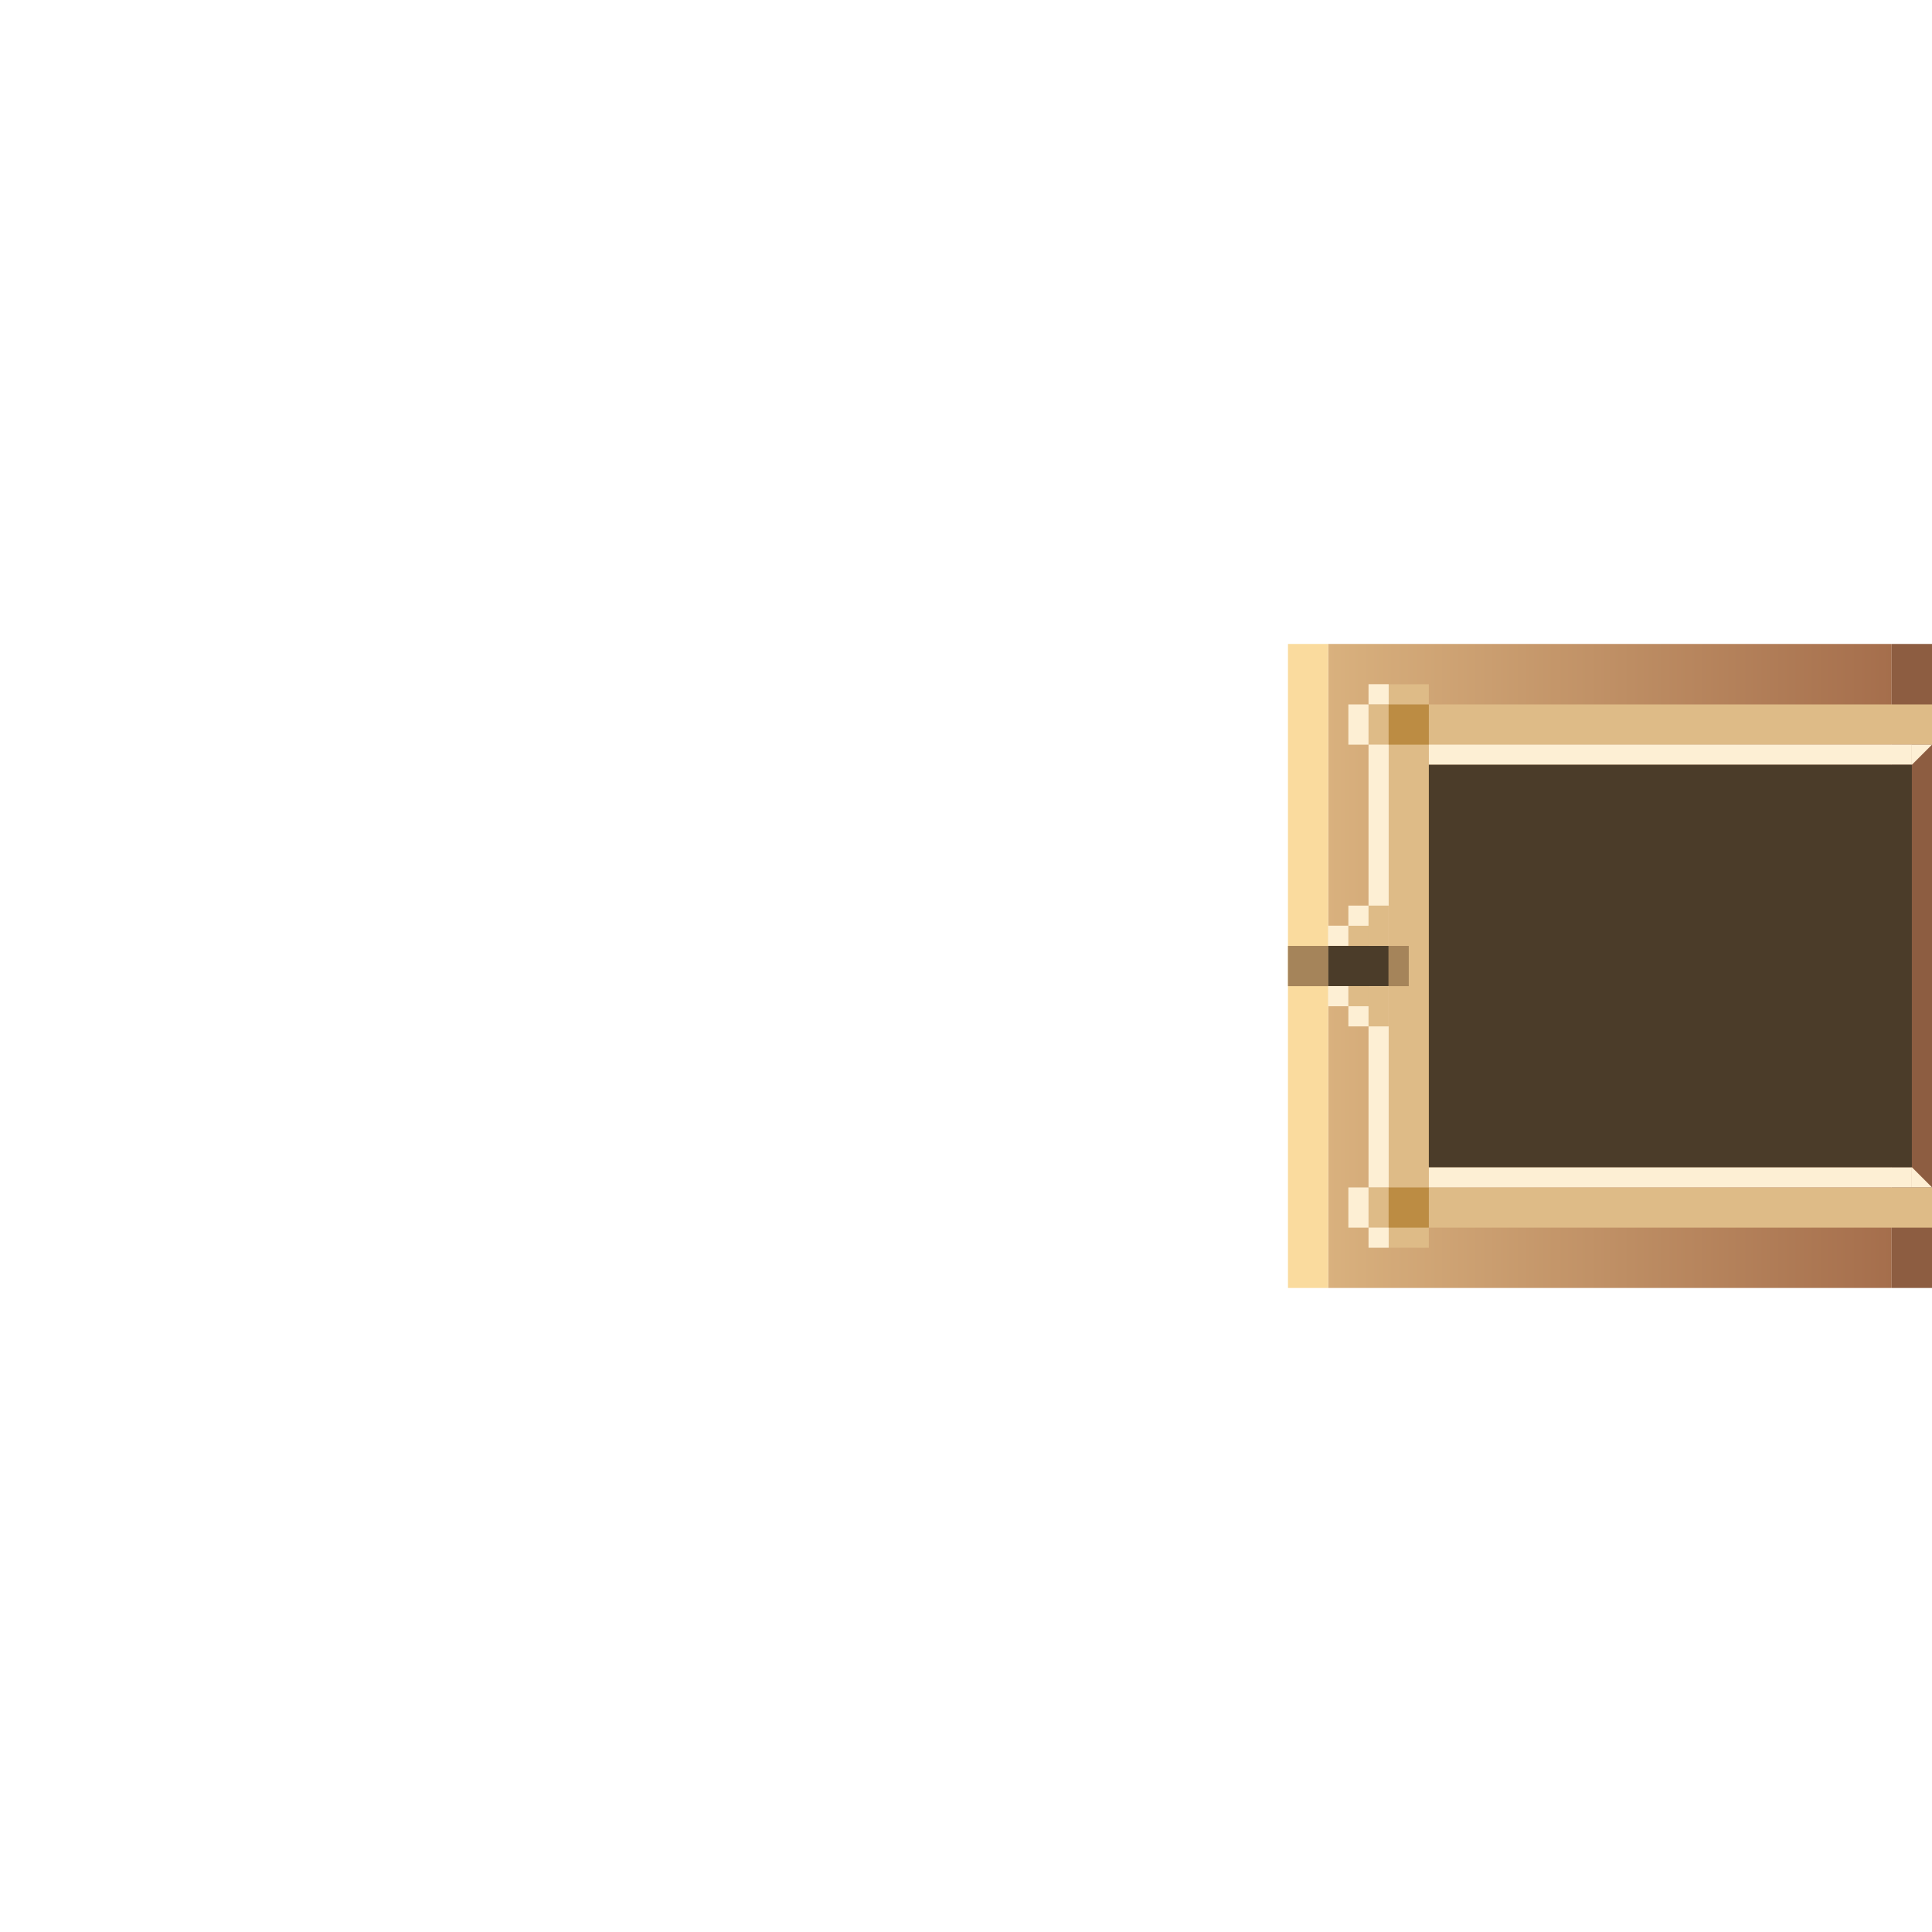
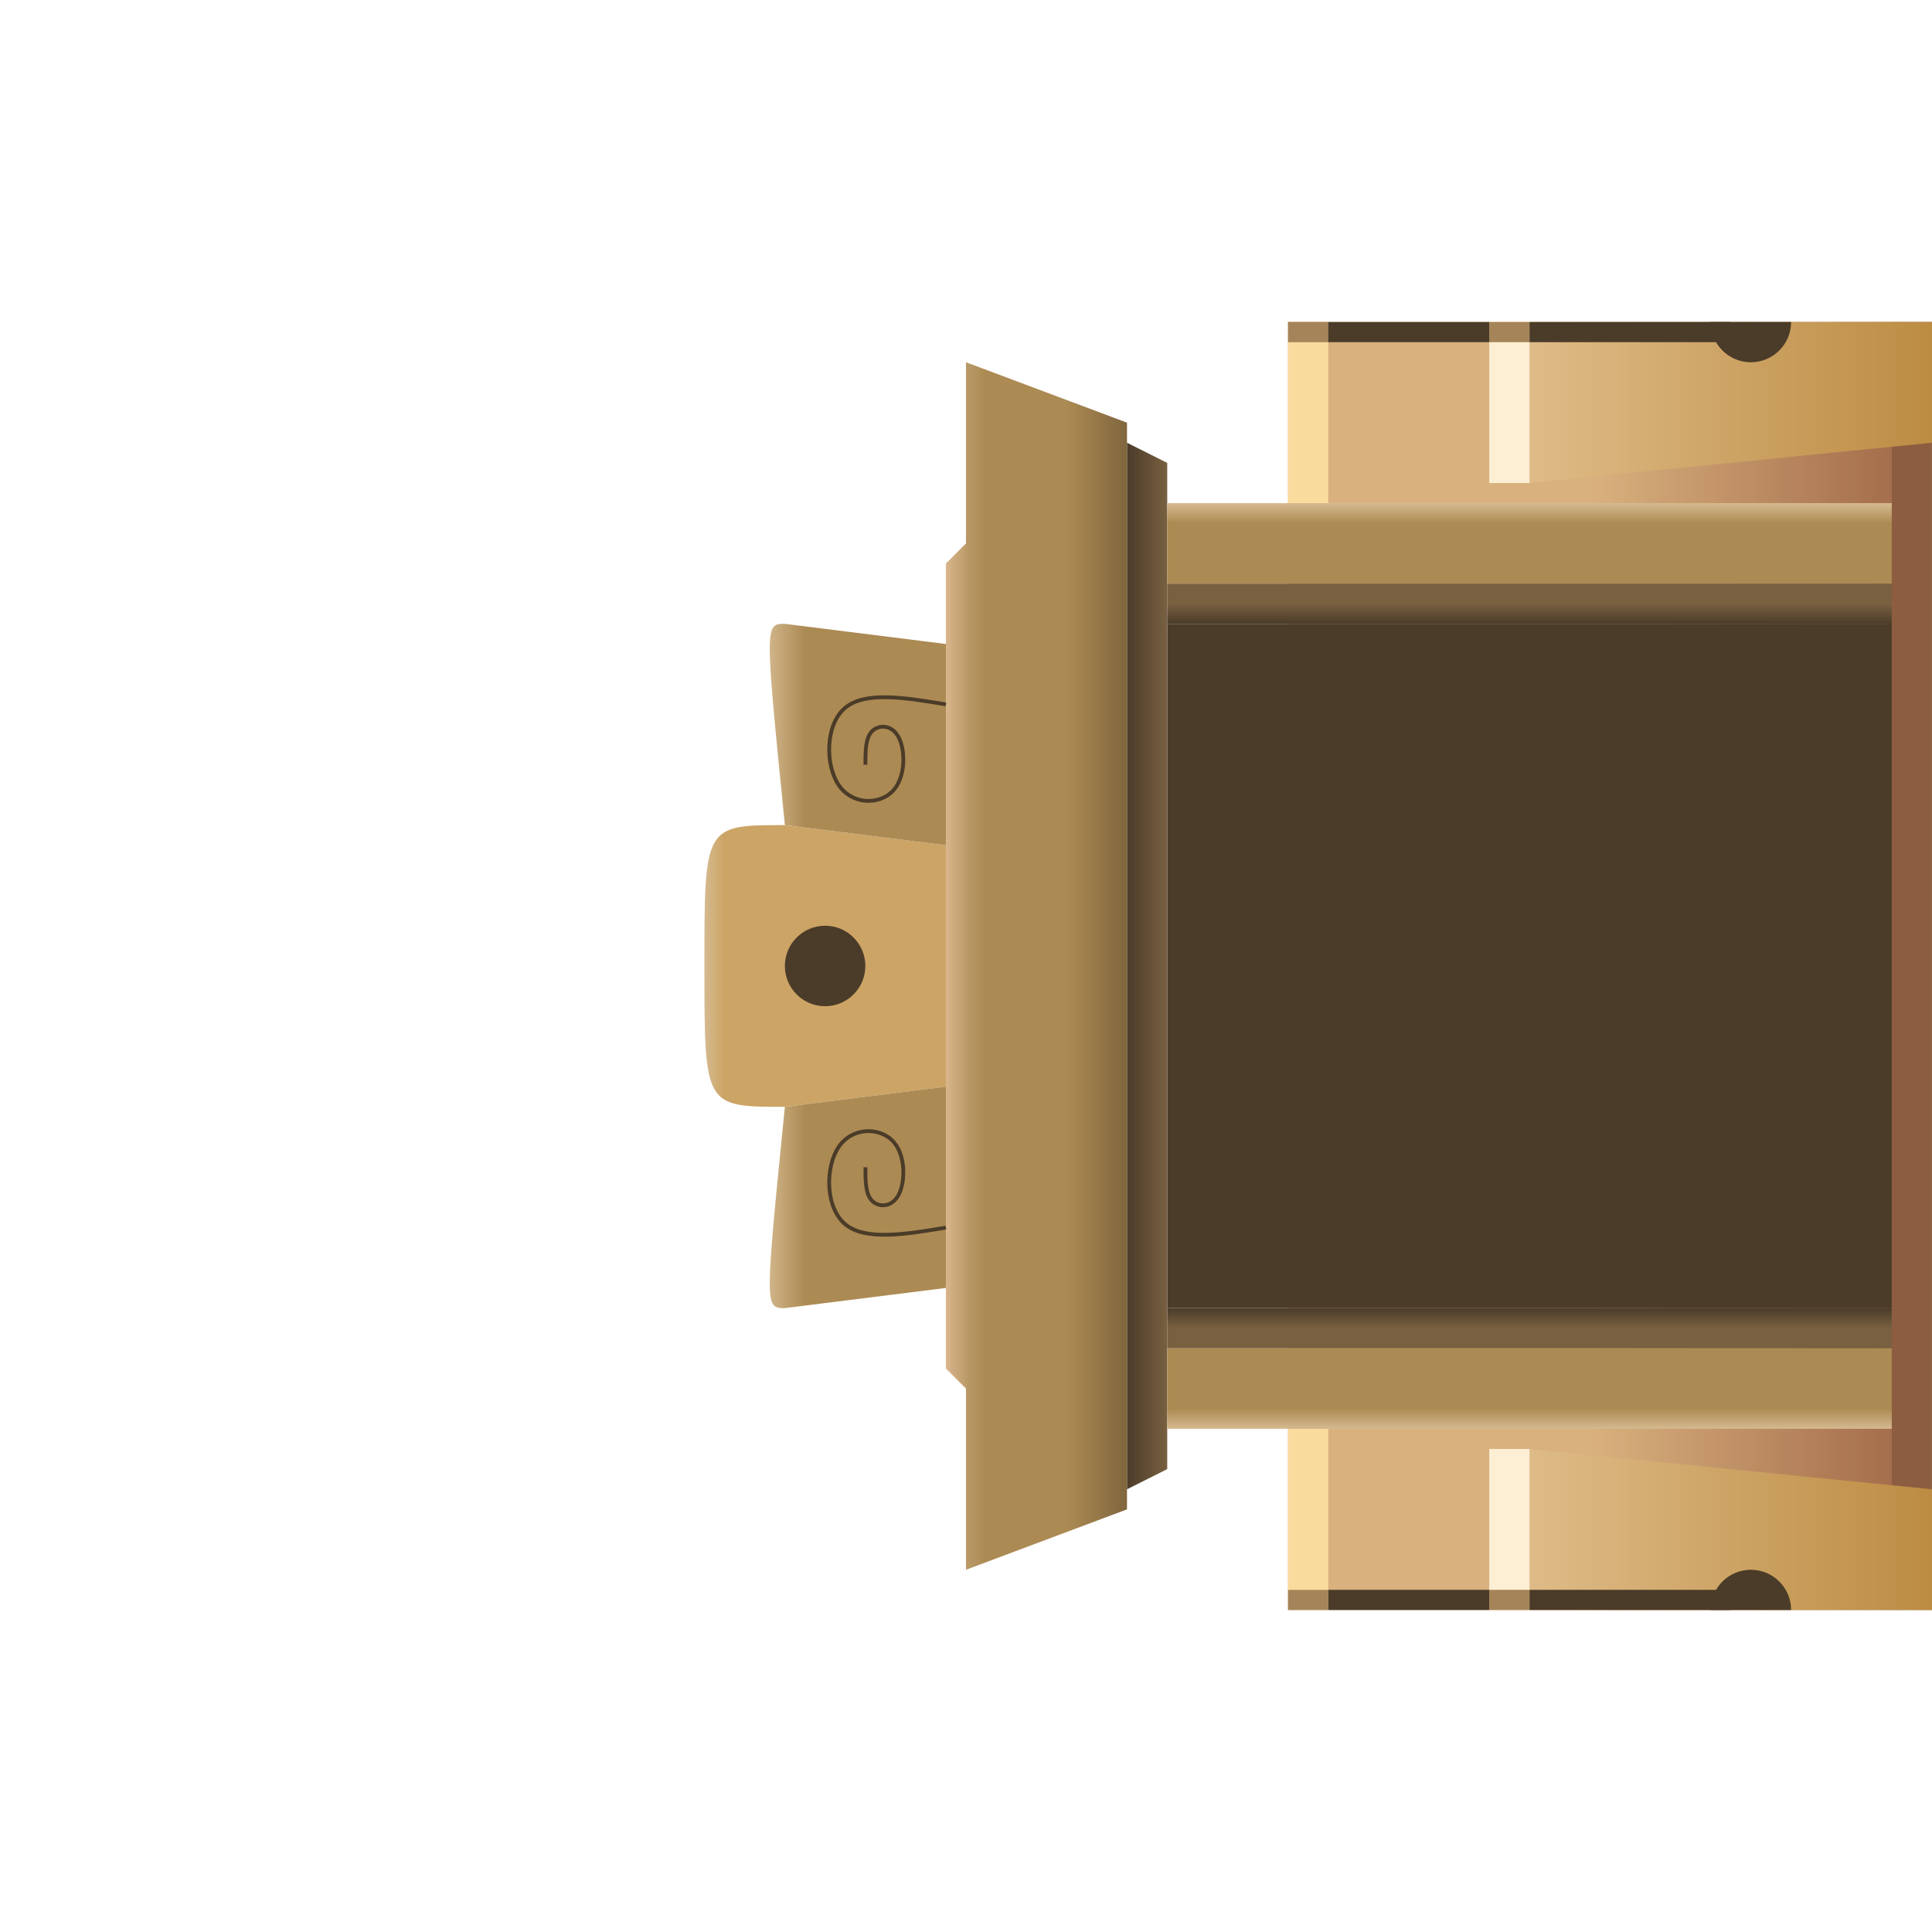
<svg xmlns="http://www.w3.org/2000/svg" xmlns:xlink="http://www.w3.org/1999/xlink" width="96" height="96" viewBox="0 0 25.4 25.4" version="1.1" id="svg16500">
  <defs id="defs16494">
-     <linearGradient xlink:href="#linearGradient2953" id="linearGradient16030-0-4" gradientUnits="userSpaceOnUse" gradientTransform="matrix(1,0,0,0.9333332,25.4,1.658059)" x1="12.7" y1="16.933" x2="12.7" y2="24.871" />
+     <linearGradient xlink:href="#linearGradient2953" id="linearGradient2675-0-9" gradientUnits="userSpaceOnUse" gradientTransform="matrix(1,0,0,0.4999999,93.13334,29.36875)" x1="12.7" y1="16.933" x2="12.7" y2="24.871" />
    <linearGradient id="linearGradient2953">
      <stop style="stop-color:#d9b17e;stop-opacity:1;" offset="0" id="stop2949" />
      <stop style="stop-color:#a56e4c;stop-opacity:1" offset="1" id="stop2951" />
    </linearGradient>
+     <linearGradient xlink:href="#linearGradient3010" id="linearGradient3012-6" x1="75.671" y1="37.042" x2="75.935" y2="37.042" gradientUnits="userSpaceOnUse" gradientTransform="translate(29.63334)" />
+     <linearGradient id="linearGradient3010">
+       <stop style="stop-color:#786041;stop-opacity:1;" offset="0" id="stop3006" />
+       <stop style="stop-color:#4b3c29;stop-opacity:1" offset="1" id="stop3008" />
+     </linearGradient>
+     <linearGradient xlink:href="#linearGradient3042" id="linearGradient3044-5" x1="31.75" y1="-80.433" x2="32.279" y2="-80.433" gradientUnits="userSpaceOnUse" gradientTransform="rotate(90,14.81667,14.81667)" />
+     <linearGradient id="linearGradient3042">
+       <stop style="stop-color:#4b3c29;stop-opacity:1" offset="0" id="stop3038" />
+       <stop style="stop-color:#786041;stop-opacity:1" offset="1" id="stop3040" />
+     </linearGradient>
+     <linearGradient xlink:href="#linearGradient3270" id="linearGradient3272-4" x1="29.104" y1="-80.433" x2="31.75" y2="-80.433" gradientUnits="userSpaceOnUse" gradientTransform="rotate(90,14.81667,14.81667)" />
+     <linearGradient id="linearGradient3270">
+       <stop style="stop-color:#d5ba90;stop-opacity:1" offset="0" id="stop3266" />
+       <stop style="stop-color:#ac8a53;stop-opacity:1" offset="0.3" id="stop3274" />
+       <stop style="stop-color:#ac8a53;stop-opacity:1" offset="0.7" id="stop3276" />
+       <stop style="stop-color:#80663e;stop-opacity:1" offset="1" id="stop3268" />
+     </linearGradient>
+     <linearGradient xlink:href="#linearGradient3282" id="linearGradient3284-8" x1="29.369" y1="-80.433" x2="29.633" y2="-80.433" gradientUnits="userSpaceOnUse" gradientTransform="rotate(90,14.81667,14.81667)" />
+     <linearGradient id="linearGradient3282">
+       <stop style="stop-color:#d9b58c;stop-opacity:1" offset="0" id="stop3278" />
+       <stop style="stop-color:#be9c6a;stop-opacity:1" offset="1" id="stop3280" />
+     </linearGradient>
+     <linearGradient xlink:href="#linearGradient3010" id="linearGradient3012-1-1" x1="75.671" y1="37.042" x2="75.935" y2="37.042" gradientUnits="userSpaceOnUse" gradientTransform="translate(-190.5)" />
+     <linearGradient xlink:href="#linearGradient2984" id="linearGradient2677-4-9" gradientUnits="userSpaceOnUse" x1="12.7" y1="20.108" x2="12.7" y2="25.4" gradientTransform="translate(88.90001,16.93333)" />
+     <linearGradient id="linearGradient2984">
+       <stop style="stop-color:#debb87;stop-opacity:1;" offset="0" id="stop2980" />
+       <stop style="stop-color:#bc8c43;stop-opacity:1" offset="1" id="stop2982" />
+     </linearGradient>
+     <linearGradient xlink:href="#linearGradient3308" id="linearGradient3260-5" x1="86.254" y1="37.042" x2="86.519" y2="37.042" gradientUnits="userSpaceOnUse" gradientTransform="translate(29.63334)" />
+     <linearGradient id="linearGradient3308">
+       <stop style="stop-color:#ac8a53;stop-opacity:1;" offset="0" id="stop3304" />
+       <stop style="stop-color:#d5ba90;stop-opacity:1" offset="1" id="stop3306" />
+     </linearGradient>
+     <linearGradient xlink:href="#linearGradient2984" id="linearGradient2677-4-8-2" gradientUnits="userSpaceOnUse" x1="12.7" y1="20.108" x2="12.7" y2="25.4" gradientTransform="matrix(-1,0,0,1,131.2333,16.93333)" />
+     <linearGradient xlink:href="#linearGradient3308" id="linearGradient3264-7" gradientUnits="userSpaceOnUse" x1="86.254" y1="37.042" x2="86.519" y2="37.042" gradientTransform="translate(-190.5)" />
+     <linearGradient xlink:href="#linearGradient3300" id="linearGradient3302-5" x1="80.433" y1="26.194" x2="80.433" y2="26.458" gradientUnits="userSpaceOnUse" gradientTransform="translate(29.63334)" />
+     <linearGradient id="linearGradient3300">
+       <stop style="stop-color:#d5ba90;stop-opacity:1" offset="0" id="stop3296" />
+       <stop style="stop-color:#cca465;stop-opacity:1" offset="1" id="stop3298" />
+     </linearGradient>
+     <linearGradient xlink:href="#linearGradient3308" id="linearGradient3314-3" gradientUnits="userSpaceOnUse" x1="83.873" y1="27.517" x2="83.873" y2="26.987" gradientTransform="matrix(-1,0,0,1,190.5,8.9254557e-7)" />
+     <linearGradient xlink:href="#linearGradient3308" id="linearGradient3314-9-5" gradientUnits="userSpaceOnUse" x1="83.873" y1="27.517" x2="83.873" y2="26.987" gradientTransform="translate(29.63334)" />
  </defs>
  <g id="layer1" transform="translate(-115.0357,-114.2339)">
-     <g id="g16492" transform="rotate(-90,140.0348,24.9991)">
-       <rect style="fill:url(#linearGradient16030-0-4);fill-opacity:1;fill-rule:evenodd;stroke-width:0.247" id="rect1556-6-4-0" width="8.467" height="7.408" x="33.867" y="17.462" />
-       <rect style="fill:#fadb9e;fill-opacity:1;fill-rule:evenodd;stroke-width:0.374" id="rect2978-0-4-5-0" width="8.467" height="0.529" x="33.867" y="16.933" />
-       <rect style="fill:#8d5d41;fill-opacity:1;fill-rule:evenodd;stroke-width:0.265" id="rect2947-3-0-1" width="8.467" height="0.529" x="33.867" y="24.871" />
-       <rect style="fill:#a5845a;fill-opacity:1;fill-rule:evenodd;stroke-width:0.265" id="rect3005-0-8-5-8" width="0.529" height="0.529" x="37.835" y="16.933" />
-       <rect style="fill:#debb87;fill-opacity:1;fill-rule:evenodd;stroke:none;stroke-width:0.275;stroke-linecap:round;stroke-linejoin:round" id="rect16164-8" width="0.529" height="7.408" x="34.66" y="17.992" />
-       <rect style="fill:#debb87;fill-opacity:1;fill-rule:evenodd;stroke:none;stroke-width:0.265;stroke-linecap:round;stroke-linejoin:round" id="rect16166-2" width="7.408" height="0.529" x="34.396" y="18.256" />
-       <rect style="fill:#debb87;fill-opacity:1;fill-rule:evenodd;stroke:none;stroke-width:0.275;stroke-linecap:round;stroke-linejoin:round" id="rect16168-9" width="0.529" height="7.408" x="41.01" y="17.992" />
-       <rect style="fill:#4b3c29;fill-opacity:1;fill-rule:evenodd;stroke:none;stroke-width:0.229;stroke-linecap:round;stroke-linejoin:round" id="rect16170-0" width="0.529" height="0.794" x="37.835" y="17.462" />
-       <rect style="fill:#a5845a;fill-opacity:1;fill-rule:evenodd;stroke-width:0.187" id="rect3005-0-8-5-0-7" width="0.529" height="0.265" x="37.835" y="18.256" />
-       <rect style="fill:#fdefd4;fill-opacity:1;fill-rule:evenodd;stroke:none;stroke-width:0.265;stroke-linecap:round;stroke-linejoin:round" id="rect16187-2" width="2.646" height="0.265" x="35.19" y="17.992" />
-       <rect style="fill:#fdefd4;fill-opacity:1;fill-rule:evenodd;stroke:none;stroke-width:0.265;stroke-linecap:round;stroke-linejoin:round" id="rect16189-6" width="2.646" height="0.265" x="38.365" y="17.992" />
-       <rect style="fill:#fdefd4;fill-opacity:1;fill-rule:evenodd;stroke:none;stroke-width:0.265;stroke-linecap:round;stroke-linejoin:round" id="rect16191-0" width="0.529" height="0.265" x="41.01" y="17.727" />
-       <rect style="fill:#fdefd4;fill-opacity:1;fill-rule:evenodd;stroke:none;stroke-width:0.265;stroke-linecap:round;stroke-linejoin:round" id="rect16193-3" width="0.529" height="0.265" x="34.66" y="17.727" />
-       <rect style="fill:#fdefd4;fill-opacity:1;fill-rule:evenodd;stroke:none;stroke-width:0.265;stroke-linecap:round;stroke-linejoin:round" id="rect16195-7" width="0.265" height="0.265" x="34.396" y="17.992" />
-       <rect style="fill:#fdefd4;fill-opacity:1;fill-rule:evenodd;stroke:none;stroke-width:0.265;stroke-linecap:round;stroke-linejoin:round" id="rect16197-8" width="0.265" height="0.265" x="41.54" y="17.992" />
-       <rect style="fill:#fdefd4;fill-opacity:1;fill-rule:evenodd;stroke:none;stroke-width:0.265;stroke-linecap:round;stroke-linejoin:round" id="rect16199-8" width="0.265" height="6.35" x="40.746" y="18.785" />
-       <rect style="fill:#fdefd4;fill-opacity:1;fill-rule:evenodd;stroke:none;stroke-width:0.265;stroke-linecap:round;stroke-linejoin:round" id="rect16201-2" width="0.265" height="6.35" x="35.19" y="18.785" />
-       <rect style="fill:#4b3c29;fill-opacity:1;fill-rule:evenodd;stroke:none;stroke-width:0.265;stroke-linecap:round;stroke-linejoin:round" id="rect16203-1" width="5.292" height="6.35" x="35.454" y="18.785" />
-       <path id="rect16205-3" style="fill:#fdefd4;fill-opacity:1;fill-rule:evenodd;stroke:none;stroke-width:0.265;stroke-linecap:round;stroke-linejoin:round" d="m 35.19,25.135 h 0.265 c -0.265,0.265 0,1e-6 -0.265,0.265 z" />
-       <path id="rect16205-7-8" style="fill:#fdefd4;fill-opacity:1;fill-rule:evenodd;stroke:none;stroke-width:0.265;stroke-linecap:round;stroke-linejoin:round" d="m 41.01,25.135 h -0.265 c 0.265,0.265 0,1e-6 0.265,0.265 z" />
-       <rect style="fill:#bc8c43;fill-opacity:1;fill-rule:evenodd;stroke:none;stroke-width:0.265;stroke-linecap:round;stroke-linejoin:round" id="rect16223-6" width="0.529" height="0.529" x="41.01" y="18.256" />
-       <rect style="fill:#bc8c43;fill-opacity:1;fill-rule:evenodd;stroke:none;stroke-width:0.265;stroke-linecap:round;stroke-linejoin:round" id="rect16225-7" width="0.529" height="0.529" x="34.66" y="18.256" />
-       <rect style="fill:#debb87;fill-opacity:1;fill-rule:evenodd;stroke:none;stroke-width:0.265;stroke-linecap:round;stroke-linejoin:round" id="rect16227-8" width="0.529" height="0.265" x="38.365" y="17.992" />
-       <rect style="fill:#debb87;fill-opacity:1;fill-rule:evenodd;stroke:none;stroke-width:0.265;stroke-linecap:round;stroke-linejoin:round" id="rect16229-1" width="0.529" height="0.265" x="37.306" y="17.992" />
-       <rect style="fill:#debb87;fill-opacity:1;fill-rule:evenodd;stroke:none;stroke-width:0.265;stroke-linecap:round;stroke-linejoin:round" id="rect16231-8" width="0.265" height="0.265" x="38.365" y="17.727" />
-       <rect style="fill:#debb87;fill-opacity:1;fill-rule:evenodd;stroke:none;stroke-width:0.265;stroke-linecap:round;stroke-linejoin:round" id="rect16233-1" width="0.265" height="0.265" x="37.571" y="17.727" />
-       <rect style="fill:#fdefd4;fill-opacity:1;fill-rule:evenodd;stroke:none;stroke-width:0.265;stroke-linecap:round;stroke-linejoin:round" id="rect16235-4" width="0.265" height="0.265" x="38.629" y="17.727" />
-       <rect style="fill:#fdefd4;fill-opacity:1;fill-rule:evenodd;stroke:none;stroke-width:0.265;stroke-linecap:round;stroke-linejoin:round" id="rect16237-7" width="0.265" height="0.265" x="38.365" y="17.462" />
-       <rect style="fill:#fdefd4;fill-opacity:1;fill-rule:evenodd;stroke:none;stroke-width:0.265;stroke-linecap:round;stroke-linejoin:round" id="rect16239-6" width="0.265" height="0.265" x="37.571" y="17.462" />
-       <rect style="fill:#fdefd4;fill-opacity:1;fill-rule:evenodd;stroke:none;stroke-width:0.265;stroke-linecap:round;stroke-linejoin:round" id="rect16241-9" width="0.265" height="0.265" x="37.306" y="17.727" />
+     <g id="g3703" transform="rotate(-90,167.5514,69.44909)">
+       <path id="rect2947-3-3-7-9" style="fill:#8d5d41;fill-opacity:1;fill-rule:evenodd;stroke-width:0.265" d="m 101.6,41.804 v 0.529 h 8.467 8.467 v -0.529 h -8.467 z" />
+       <path id="rect1556-6-5-4-1" style="fill:url(#linearGradient2675-0-9);fill-opacity:1;fill-rule:evenodd;stroke-width:0.181" d="m 101.6,33.867 v 3.969 3.969 h 8.467 8.467 v -3.969 -3.969 h -8.467 z" />
+       <rect style="fill:#4b3c29;fill-opacity:1;fill-rule:evenodd;stroke:none;stroke-width:0.423;stroke-linecap:round;stroke-linejoin:round" id="rect2909-7" width="8.996" height="9.525" x="105.569" y="32.279" />
+       <rect style="fill:url(#linearGradient3012-6);fill-opacity:1;fill-rule:evenodd;stroke-width:1.123" id="rect3005-0-8-6-9-9" width="0.529" height="9.525" x="105.04" y="32.279" />
+       <path id="rect3005-0-8-6-9-2-8" style="fill:url(#linearGradient3044-5);fill-opacity:1;fill-rule:evenodd;stroke-width:1.323" d="m 116.946,31.75 -0.265,0.529 h -13.229 l -0.265,-0.529 z" />
+       <path id="rect2907-9-1" style="fill:url(#linearGradient3272-4);fill-opacity:1;fill-rule:evenodd;stroke:none;stroke-width:0.763;stroke-linecap:round;stroke-linejoin:round" d="m 118.004,29.633 -0.794,2.117 h -14.287 l -0.794,-2.117 z" />
+       <path id="rect2907-5-5" style="fill:url(#linearGradient3284-8);fill-opacity:1;fill-rule:evenodd;stroke:none;stroke-width:0.238;stroke-linecap:round;stroke-linejoin:round" d="m 115.358,29.369 0.265,0.265 h -11.113 l 0.265,-0.265 z" />
+       <rect style="fill:url(#linearGradient3012-1-1);fill-opacity:1;fill-rule:evenodd;stroke-width:1.123" id="rect3005-0-8-6-9-28-1" width="0.529" height="9.525" x="-115.094" y="32.279" transform="scale(-1,1)" />
+       <path id="rect2959-1-0-9-4" style="fill:url(#linearGradient2677-4-9);fill-opacity:1;fill-rule:evenodd;stroke-width:0.265" d="m 101.6,37.042 v 5.292 0 h 1.587 l 0.529,-5.292 z" />
+       <rect style="fill:#fdefd4;fill-opacity:1;fill-rule:evenodd;stroke-width:0.187" id="rect2978-1-1-1-8" width="2.117" height="0.529" x="101.6" y="36.513" />
+       <rect style="fill:#a5845a;fill-opacity:1;fill-rule:evenodd;stroke-width:0.265" id="rect3005-07-8-1-3" width="0.265" height="0.529" x="101.6" y="36.513" />
+       <rect style="fill:#4b3c29;fill-opacity:1;fill-rule:evenodd;stroke-width:0.167" id="rect2988-1-5-0-7-6" width="0.265" height="2.117" x="101.6" y="34.396" />
+       <rect style="fill:#a5845a;fill-opacity:1;fill-rule:evenodd;stroke-width:0.265" id="rect3117-03" width="0.265" height="0.529" x="101.6" y="33.867" />
+       <rect style="fill:#4b3c29;fill-opacity:1;fill-rule:evenodd;stroke-width:0.187" id="rect2988-34-1-9-9" width="0.265" height="2.646" x="101.6" y="37.042" />
+       <path id="path3009-8-2-6-3" style="fill:#4b3c29;fill-opacity:1;fill-rule:evenodd;stroke-width:0.265" d="m 101.6,39.423 v 1.058 A 0.529,0.529 0 0 0 102.129,39.952 0.529,0.529 0 0 0 101.6,39.423 Z" />
+       <rect style="fill:url(#linearGradient3260-5);fill-opacity:1;fill-rule:evenodd;stroke:none;stroke-width:0.44;stroke-linecap:round;stroke-linejoin:round" id="rect3181-0" width="1.058" height="9.525" x="115.094" y="32.279" />
+       <rect style="fill:#fadb9e;fill-opacity:1;fill-rule:evenodd;stroke-width:0.187" id="rect2978-0-4-4-8-3" width="2.117" height="0.529" x="101.865" y="33.867" />
+       <rect style="fill:#fadb9e;fill-opacity:1;fill-rule:evenodd;stroke-width:0.187" id="rect3198-4" width="2.117" height="0.529" x="116.152" y="33.867" />
+       <rect style="fill:#a5845a;fill-opacity:1;fill-rule:evenodd;stroke-width:0.265" id="rect3117-0-8" width="0.265" height="0.529" x="118.269" y="33.867" />
+       <path id="rect2959-1-0-9-7-1" style="fill:url(#linearGradient2677-4-8-2);fill-opacity:1;fill-rule:evenodd;stroke-width:0.265" d="m 118.533,37.042 v 5.292 0 h -1.587 l -0.529,-5.292 z" />
+       <rect style="fill:#fdefd4;fill-opacity:1;fill-rule:evenodd;stroke-width:0.187" id="rect2978-1-1-1-9-5" width="2.117" height="0.529" x="-118.533" y="36.513" transform="scale(-1,1)" />
+       <rect style="fill:#a5845a;fill-opacity:1;fill-rule:evenodd;stroke-width:0.265" id="rect3005-07-8-1-8-5" width="0.265" height="0.529" x="-118.533" y="36.513" transform="scale(-1,1)" />
+       <rect style="fill:#4b3c29;fill-opacity:1;fill-rule:evenodd;stroke-width:0.167" id="rect2988-1-5-0-7-8-3" width="0.265" height="2.117" x="-118.533" y="34.396" transform="scale(-1,1)" />
+       <rect style="fill:#4b3c29;fill-opacity:1;fill-rule:evenodd;stroke-width:0.187" id="rect2988-34-1-9-2-6" width="0.265" height="2.646" x="-118.533" y="37.042" transform="scale(-1,1)" />
+       <path id="path3009-8-2-6-7-6" style="fill:#4b3c29;fill-opacity:1;fill-rule:evenodd;stroke-width:0.265" d="m 118.533,39.423 v 1.058 a 0.529,0.529 0 0 1 -0.529,-0.529 0.529,0.529 0 0 1 0.529,-0.529 z" />
+       <rect style="fill:url(#linearGradient3264-7);fill-opacity:1;fill-rule:evenodd;stroke:none;stroke-width:0.44;stroke-linecap:round;stroke-linejoin:round" id="rect3262-0" width="1.058" height="9.525" x="-105.04" y="32.279" transform="scale(-1,1)" />
+       <path id="rect3291-5" style="fill:url(#linearGradient3302-5);fill-opacity:1;fill-rule:evenodd;stroke-width:0.265;stroke-linecap:round;stroke-linejoin:round" d="m 108.215,27.252 c 0,-1.058 0,-1.058 1.852,-1.058 1.852,0 1.852,0 1.852,1.058 l -0.265,2.117 h -3.175 z" />
+       <path id="path3312-4" style="fill:url(#linearGradient3314-3);fill-opacity:1;fill-rule:evenodd;stroke-width:0.265;stroke-linecap:round;stroke-linejoin:round" d="m 105.569,27.252 c 0,-0.265 0,-0.265 2.646,0 l 0.265,2.117 h -2.646 c -0.265,-2.117 0,1e-6 -0.265,-2.117 z" />
+       <path style="fill:none;stroke:#4b3c29;stroke-width:0.05;stroke-linecap:butt;stroke-linejoin:miter;stroke-miterlimit:4;stroke-dasharray:none;stroke-opacity:1" d="m 106.627,29.369 c -0.088,-0.529 -0.176,-1.058 0.044,-1.323 0.221,-0.265 0.75,-0.265 1.014,-0.088 0.264,0.177 0.264,0.529 0.088,0.706 -0.176,0.176 -0.529,0.176 -0.706,0.088 -0.177,-0.088 -0.177,-0.264 -0.088,-0.353 0.088,-0.088 0.265,-0.088 0.441,-0.088" id="path3316-9" />
+       <path id="path3312-1-1" style="fill:url(#linearGradient3314-9-5);fill-opacity:1;fill-rule:evenodd;stroke-width:0.265;stroke-linecap:round;stroke-linejoin:round" d="m 114.565,27.252 c 0,-0.265 0,-0.265 -2.646,0 l -0.265,2.117 H 114.3 c 0.265,-2.117 0,1e-6 0.265,-2.117 z" />
+       <path style="fill:none;stroke:#4b3c29;stroke-width:0.05;stroke-linecap:butt;stroke-linejoin:miter;stroke-miterlimit:4;stroke-dasharray:none;stroke-opacity:1" d="m 113.506,29.369 c 0.088,-0.529 0.176,-1.058 -0.044,-1.323 -0.221,-0.265 -0.75,-0.265 -1.014,-0.088 -0.264,0.177 -0.264,0.529 -0.088,0.706 0.176,0.176 0.529,0.176 0.706,0.088 0.177,-0.088 0.177,-0.264 0.088,-0.353 -0.088,-0.088 -0.265,-0.088 -0.441,-0.088" id="path3316-6-9" />
+       <path style="fill:none;stroke:#000000;stroke-width:0;stroke-linecap:butt;stroke-linejoin:miter;stroke-miterlimit:4;stroke-dasharray:none;stroke-opacity:1" d="m 110.331,29.369 c -0.088,-0.705 -0.176,-1.411 -0.176,-1.896 -4e-5,-0.485 0.088,-0.75 0.176,-0.794 0.088,-0.044 0.176,0.132 0.221,0.353 0.044,0.22 0.044,0.485 0.044,0.882 0,0.397 0,0.926 0,1.455" id="path3395-4" />
+       <circle style="fill:#4b3c29;fill-opacity:1;fill-rule:evenodd;stroke-width:0.265" id="path3009-8-2-67-6" cx="110.067" cy="27.781" r="0.529" />
    </g>
  </g>
</svg>
